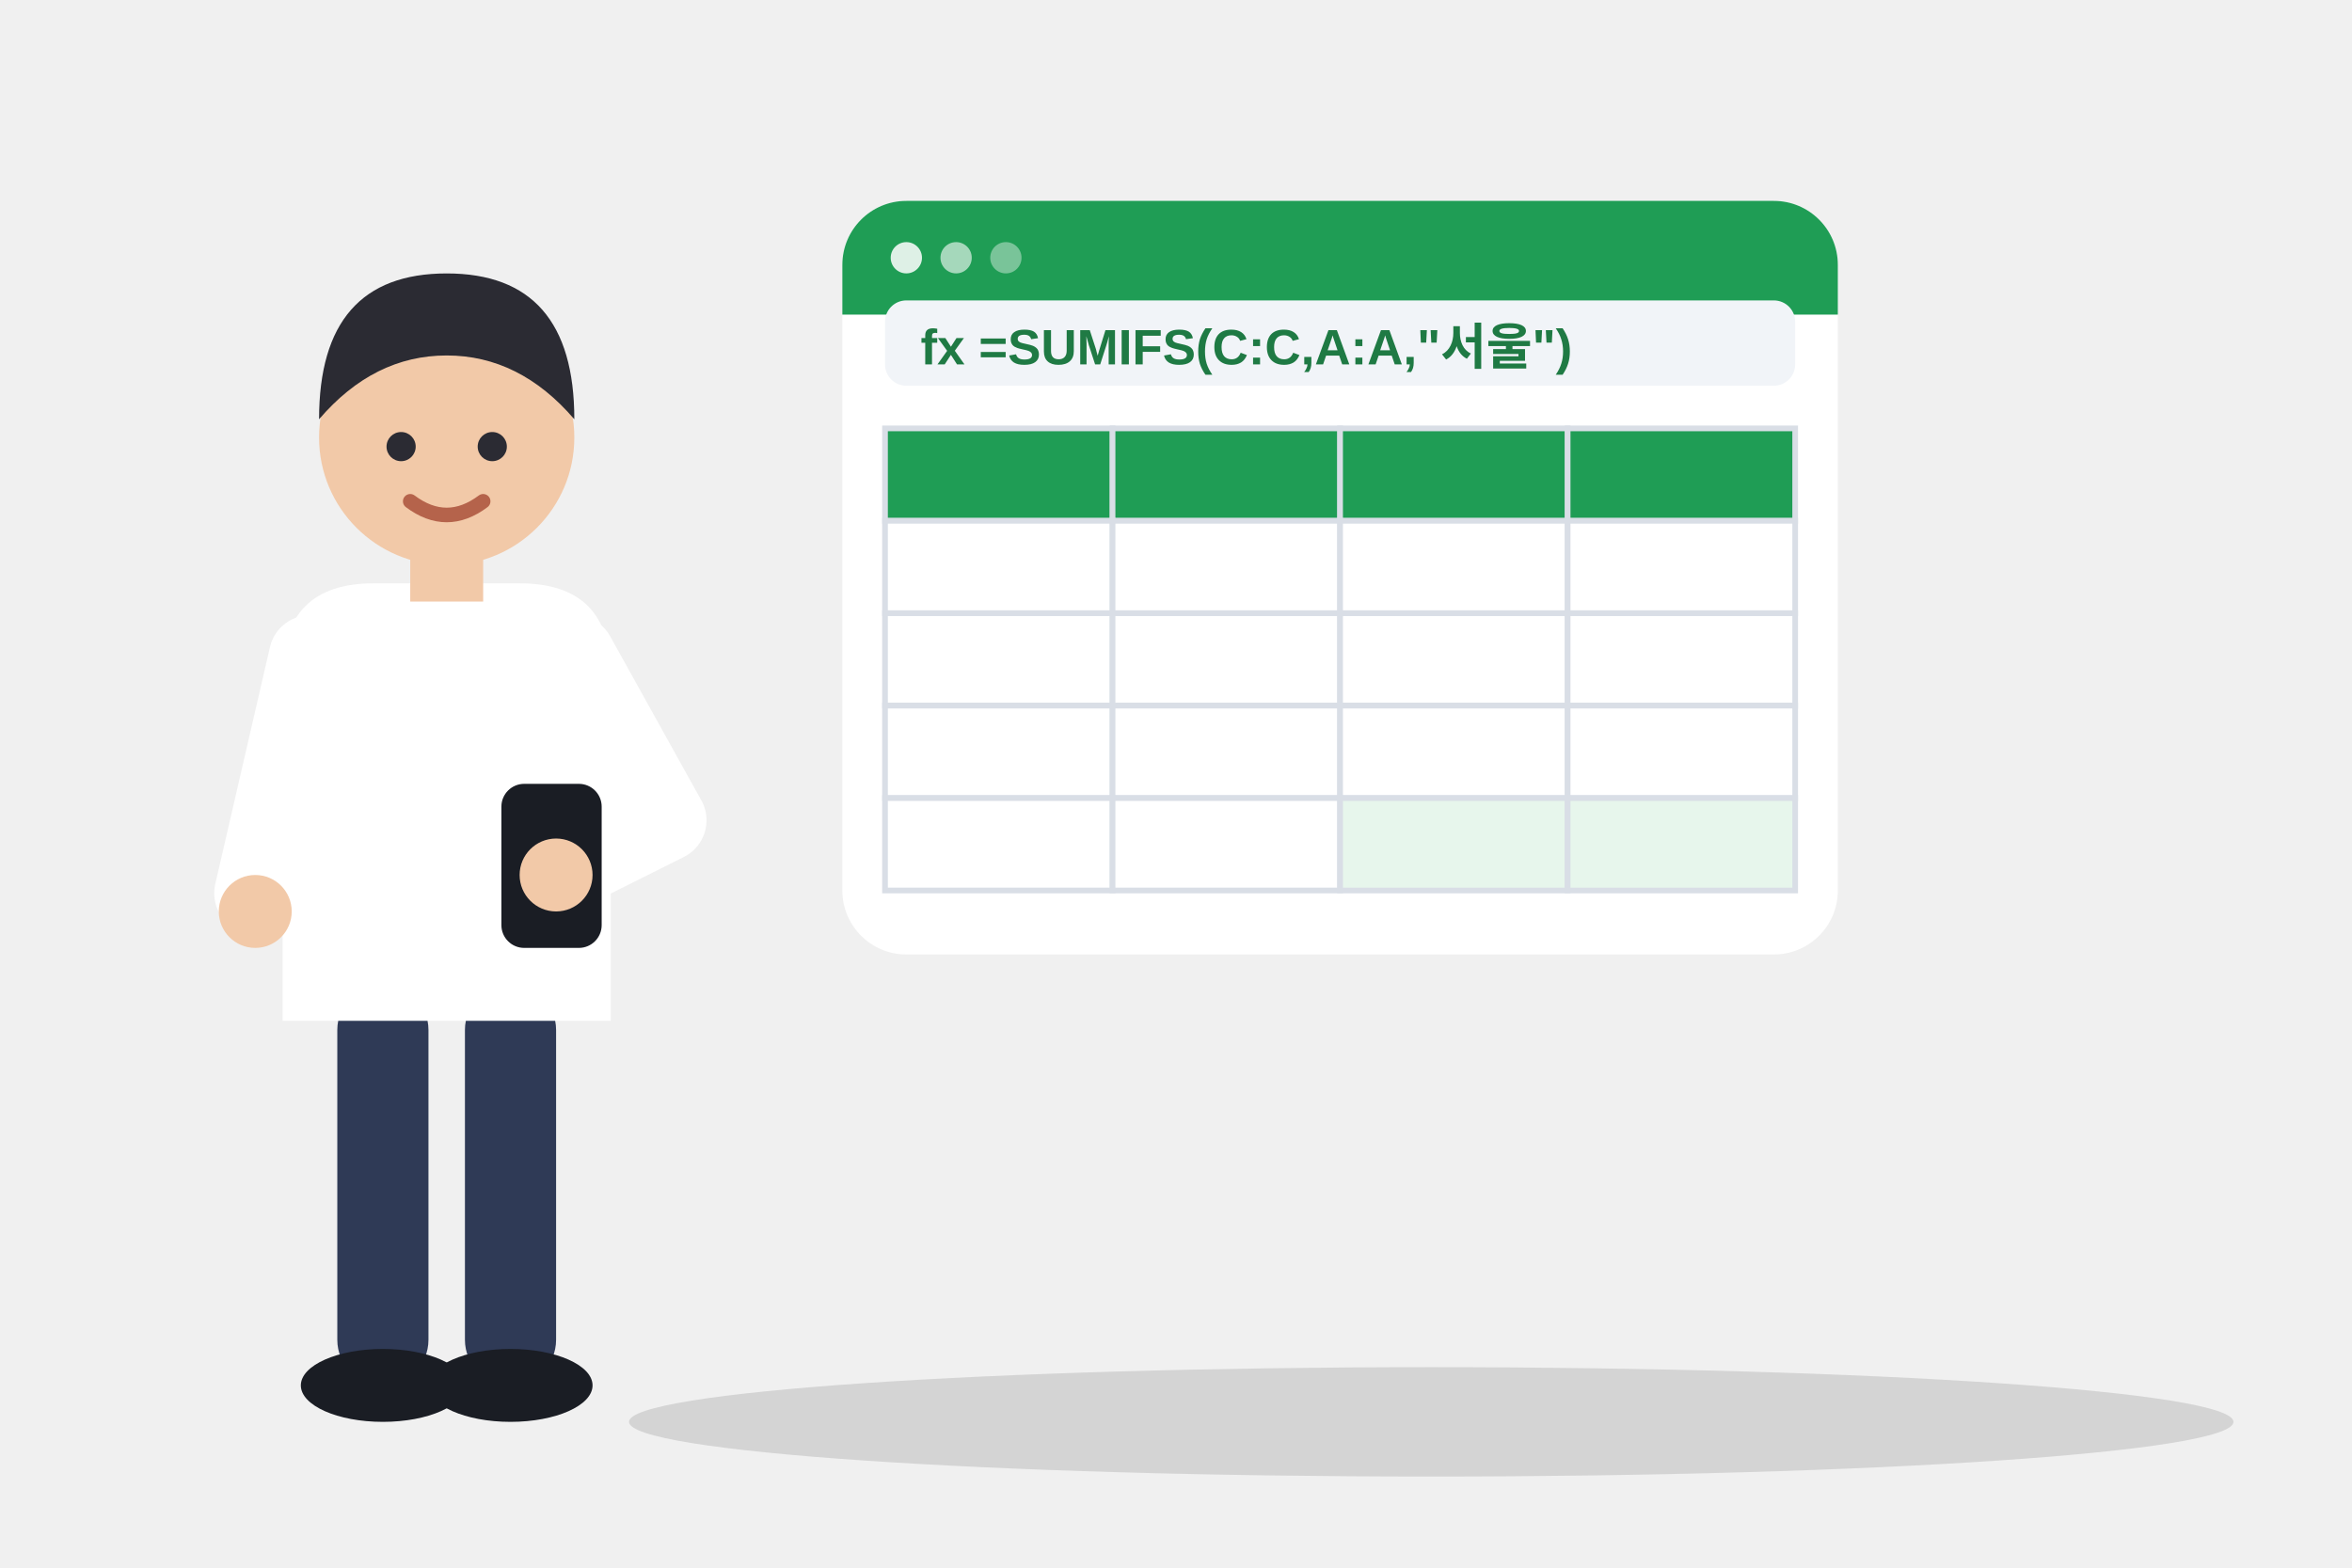
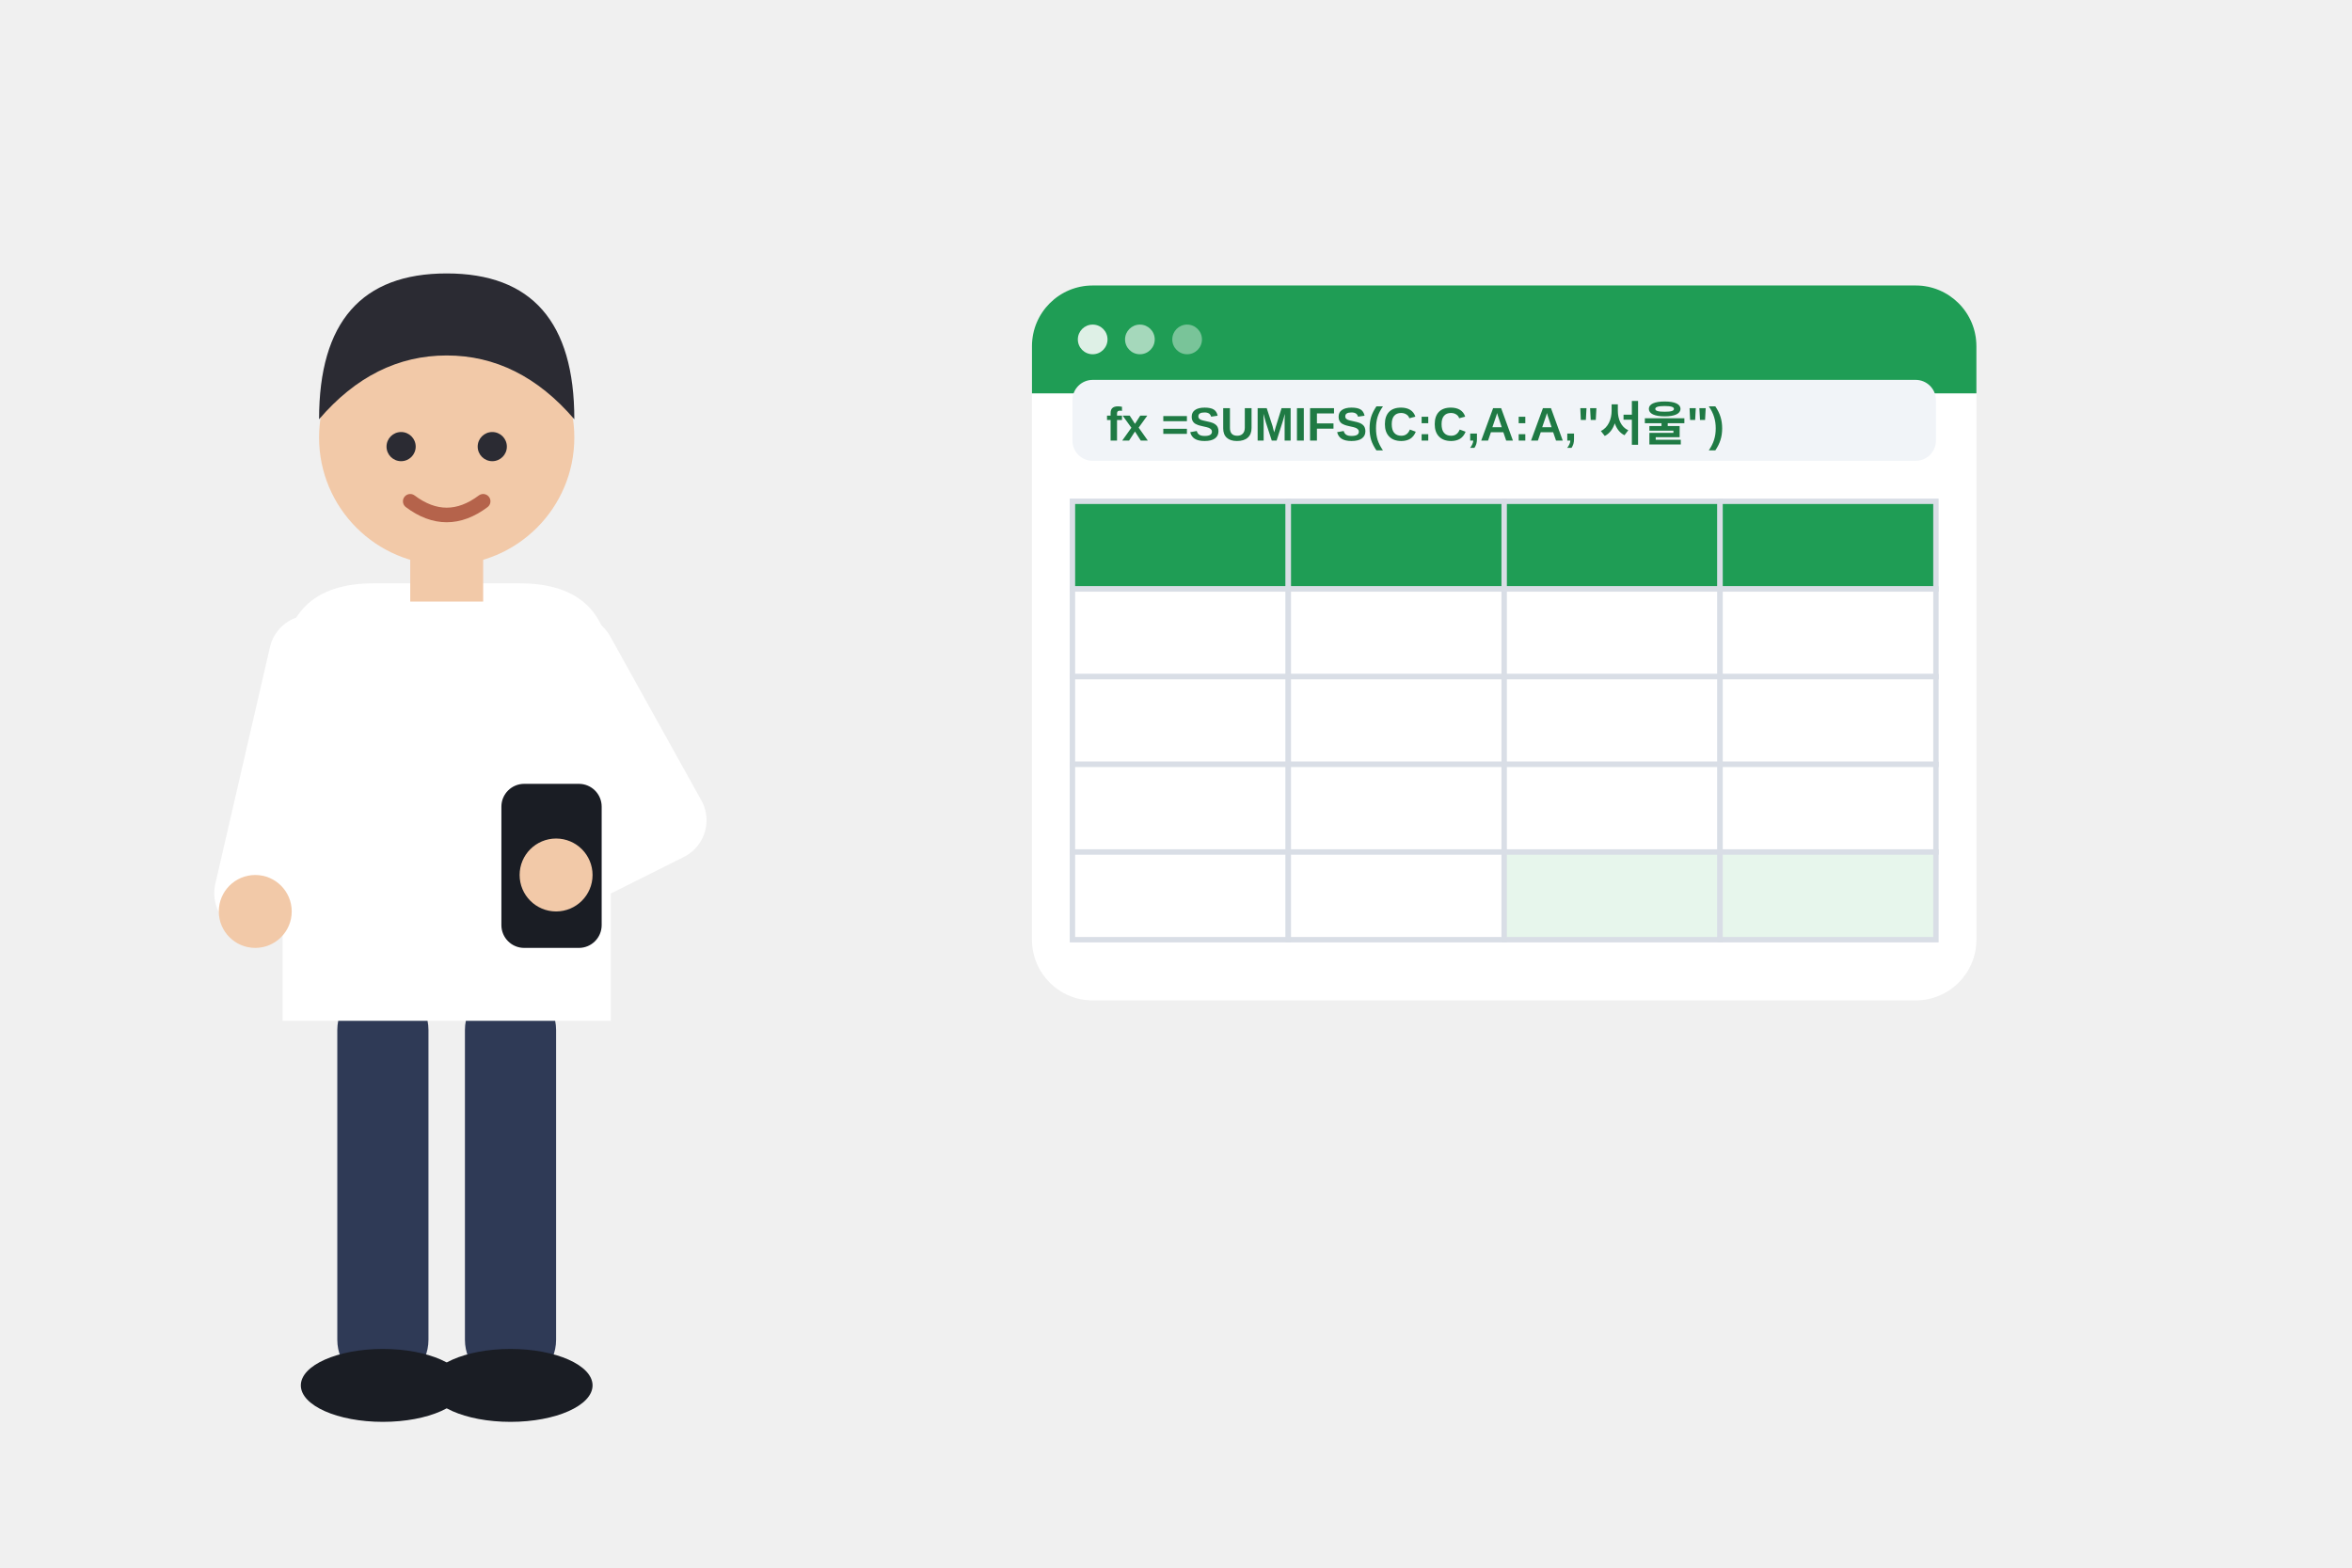
<svg xmlns="http://www.w3.org/2000/svg" viewBox="18 26 248 172" width="300" height="200">
-   <ellipse cx="170" cy="182" rx="88" ry="6" fill="#000" opacity=".12" />
-   <g transform="translate(82 34) scale(.78)">
+   <g transform="translate(104 44) scale(.74)">
    <g>
      <rect x="30" y="18" width="140" height="106" rx="9" fill="#fff" />
      <path d="M30 27a9 9 0 0 1 9-9h122a9 9 0 0 1 9 9v7H30z" fill="#1F9D55" />
      <circle cx="39" cy="26" r="2.2" fill="#fff" opacity=".85" />
      <circle cx="46" cy="26" r="2.2" fill="#fff" opacity=".6" />
      <circle cx="53" cy="26" r="2.2" fill="#fff" opacity=".4" />
      <rect x="36" y="32" width="128" height="12" rx="3" fill="#F1F4F8" />
      <text x="41" y="41" font-family="Arial,Helvetica,sans-serif" font-size="7" font-weight="700" fill="#1F7A44">fx  =SUMIFS(C:C,A:A,"서울")</text>
      <rect x="36" y="50" width="32" height="13" fill="#1F9D55" stroke="#D9DEE6" stroke-width=".8" />
      <rect x="68" y="50" width="32" height="13" fill="#1F9D55" stroke="#D9DEE6" stroke-width=".8" />
      <rect x="100" y="50" width="32" height="13" fill="#1F9D55" stroke="#D9DEE6" stroke-width=".8" />
      <rect x="132" y="50" width="32" height="13" fill="#1F9D55" stroke="#D9DEE6" stroke-width=".8" />
      <rect x="36" y="63" width="32" height="13" fill="#fff" stroke="#D9DEE6" stroke-width=".8" />
      <rect x="68" y="63" width="32" height="13" fill="#fff" stroke="#D9DEE6" stroke-width=".8" />
      <rect x="100" y="63" width="32" height="13" fill="#fff" stroke="#D9DEE6" stroke-width=".8" />
      <rect x="132" y="63" width="32" height="13" fill="#fff" stroke="#D9DEE6" stroke-width=".8" />
      <rect x="36" y="76" width="32" height="13" fill="#fff" stroke="#D9DEE6" stroke-width=".8" />
      <rect x="68" y="76" width="32" height="13" fill="#fff" stroke="#D9DEE6" stroke-width=".8" />
      <rect x="100" y="76" width="32" height="13" fill="#fff" stroke="#D9DEE6" stroke-width=".8" />
      <rect x="132" y="76" width="32" height="13" fill="#fff" stroke="#D9DEE6" stroke-width=".8" />
      <rect x="36" y="89" width="32" height="13" fill="#fff" stroke="#D9DEE6" stroke-width=".8" />
      <rect x="68" y="89" width="32" height="13" fill="#fff" stroke="#D9DEE6" stroke-width=".8" />
      <rect x="100" y="89" width="32" height="13" fill="#fff" stroke="#D9DEE6" stroke-width=".8" />
      <rect x="132" y="89" width="32" height="13" fill="#fff" stroke="#D9DEE6" stroke-width=".8" />
      <rect x="36" y="102" width="32" height="13" fill="#fff" stroke="#D9DEE6" stroke-width=".8" />
      <rect x="68" y="102" width="32" height="13" fill="#fff" stroke="#D9DEE6" stroke-width=".8" />
      <rect x="100" y="102" width="32" height="13" fill="#E7F6EC" stroke="#D9DEE6" stroke-width=".8" />
      <rect x="132" y="102" width="32" height="13" fill="#E7F6EC" stroke="#D9DEE6" stroke-width=".8" />
    </g>
  </g>
  <rect x="50" y="134" width="10" height="44" rx="5" fill="#2F3A56" />
  <rect x="64" y="134" width="10" height="44" rx="5" fill="#2F3A56" />
  <ellipse cx="55" cy="178" rx="9" ry="4" fill="#1A1D24" />
  <ellipse cx="69" cy="178" rx="9" ry="4" fill="#1A1D24" />
  <path d="M44 100q0-10 10-10h16q10 0 10 10v38h-36z" fill="#FFFFFF" />
  <rect x="58" y="84" width="8" height="8" fill="#F2C9A8" />
  <circle cx="62" cy="74" r="14" fill="#F2C9A8" />
  <path d="M48 72q0-16 14-16t14 16q-6-7-14-7t-14 7z" fill="#2B2B33" />
  <circle cx="57" cy="75" r="1.6" fill="#2B2B33" />
  <circle cx="67" cy="75" r="1.6" fill="#2B2B33" />
  <path d="M58 81q4 3 8 0" fill="none" stroke="#B5634B" stroke-width="1.6" stroke-linecap="round" />
  <path d="M76 98l10 18-12 6" fill="none" stroke="#FFFFFF" stroke-width="9" stroke-linecap="round" stroke-linejoin="round" />
  <rect x="68" y="112" width="11" height="18" rx="2.5" fill="#1A1D24" />
  <circle cx="74" cy="122" r="4" fill="#F2C9A8" />
  <path d="M47 98l-6 26" stroke="#FFFFFF" stroke-width="9" stroke-linecap="round" />
  <circle cx="41" cy="126" r="4" fill="#F2C9A8" />
</svg>
